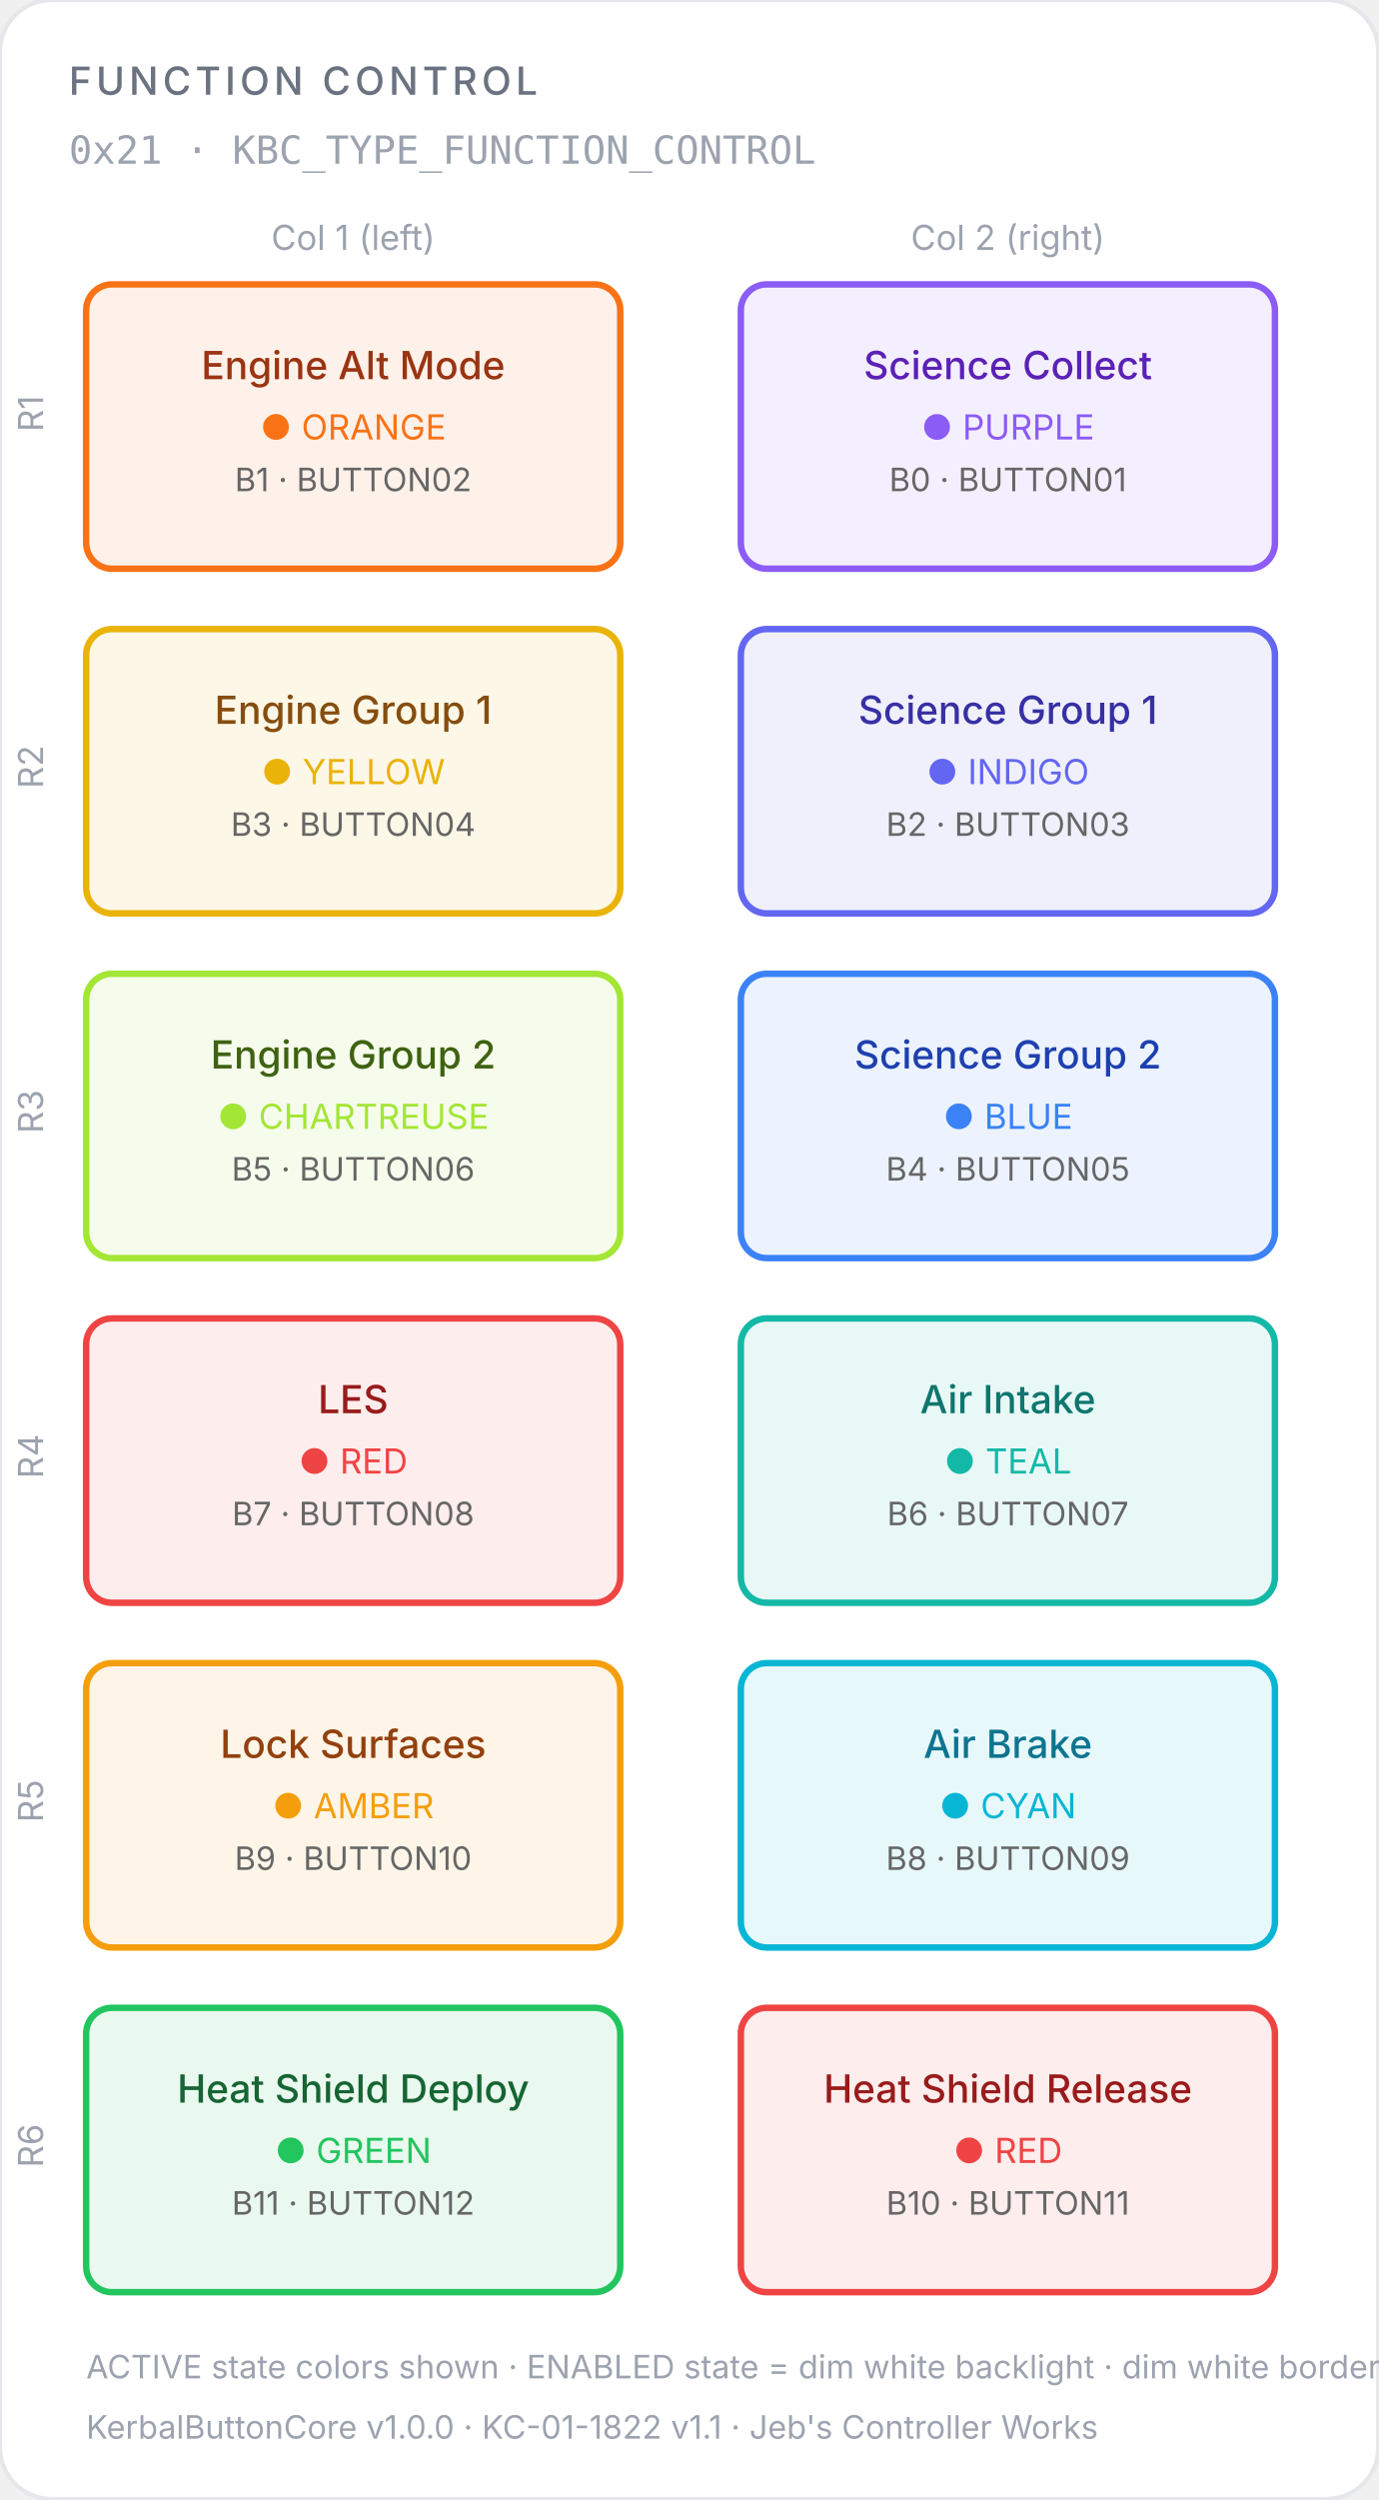
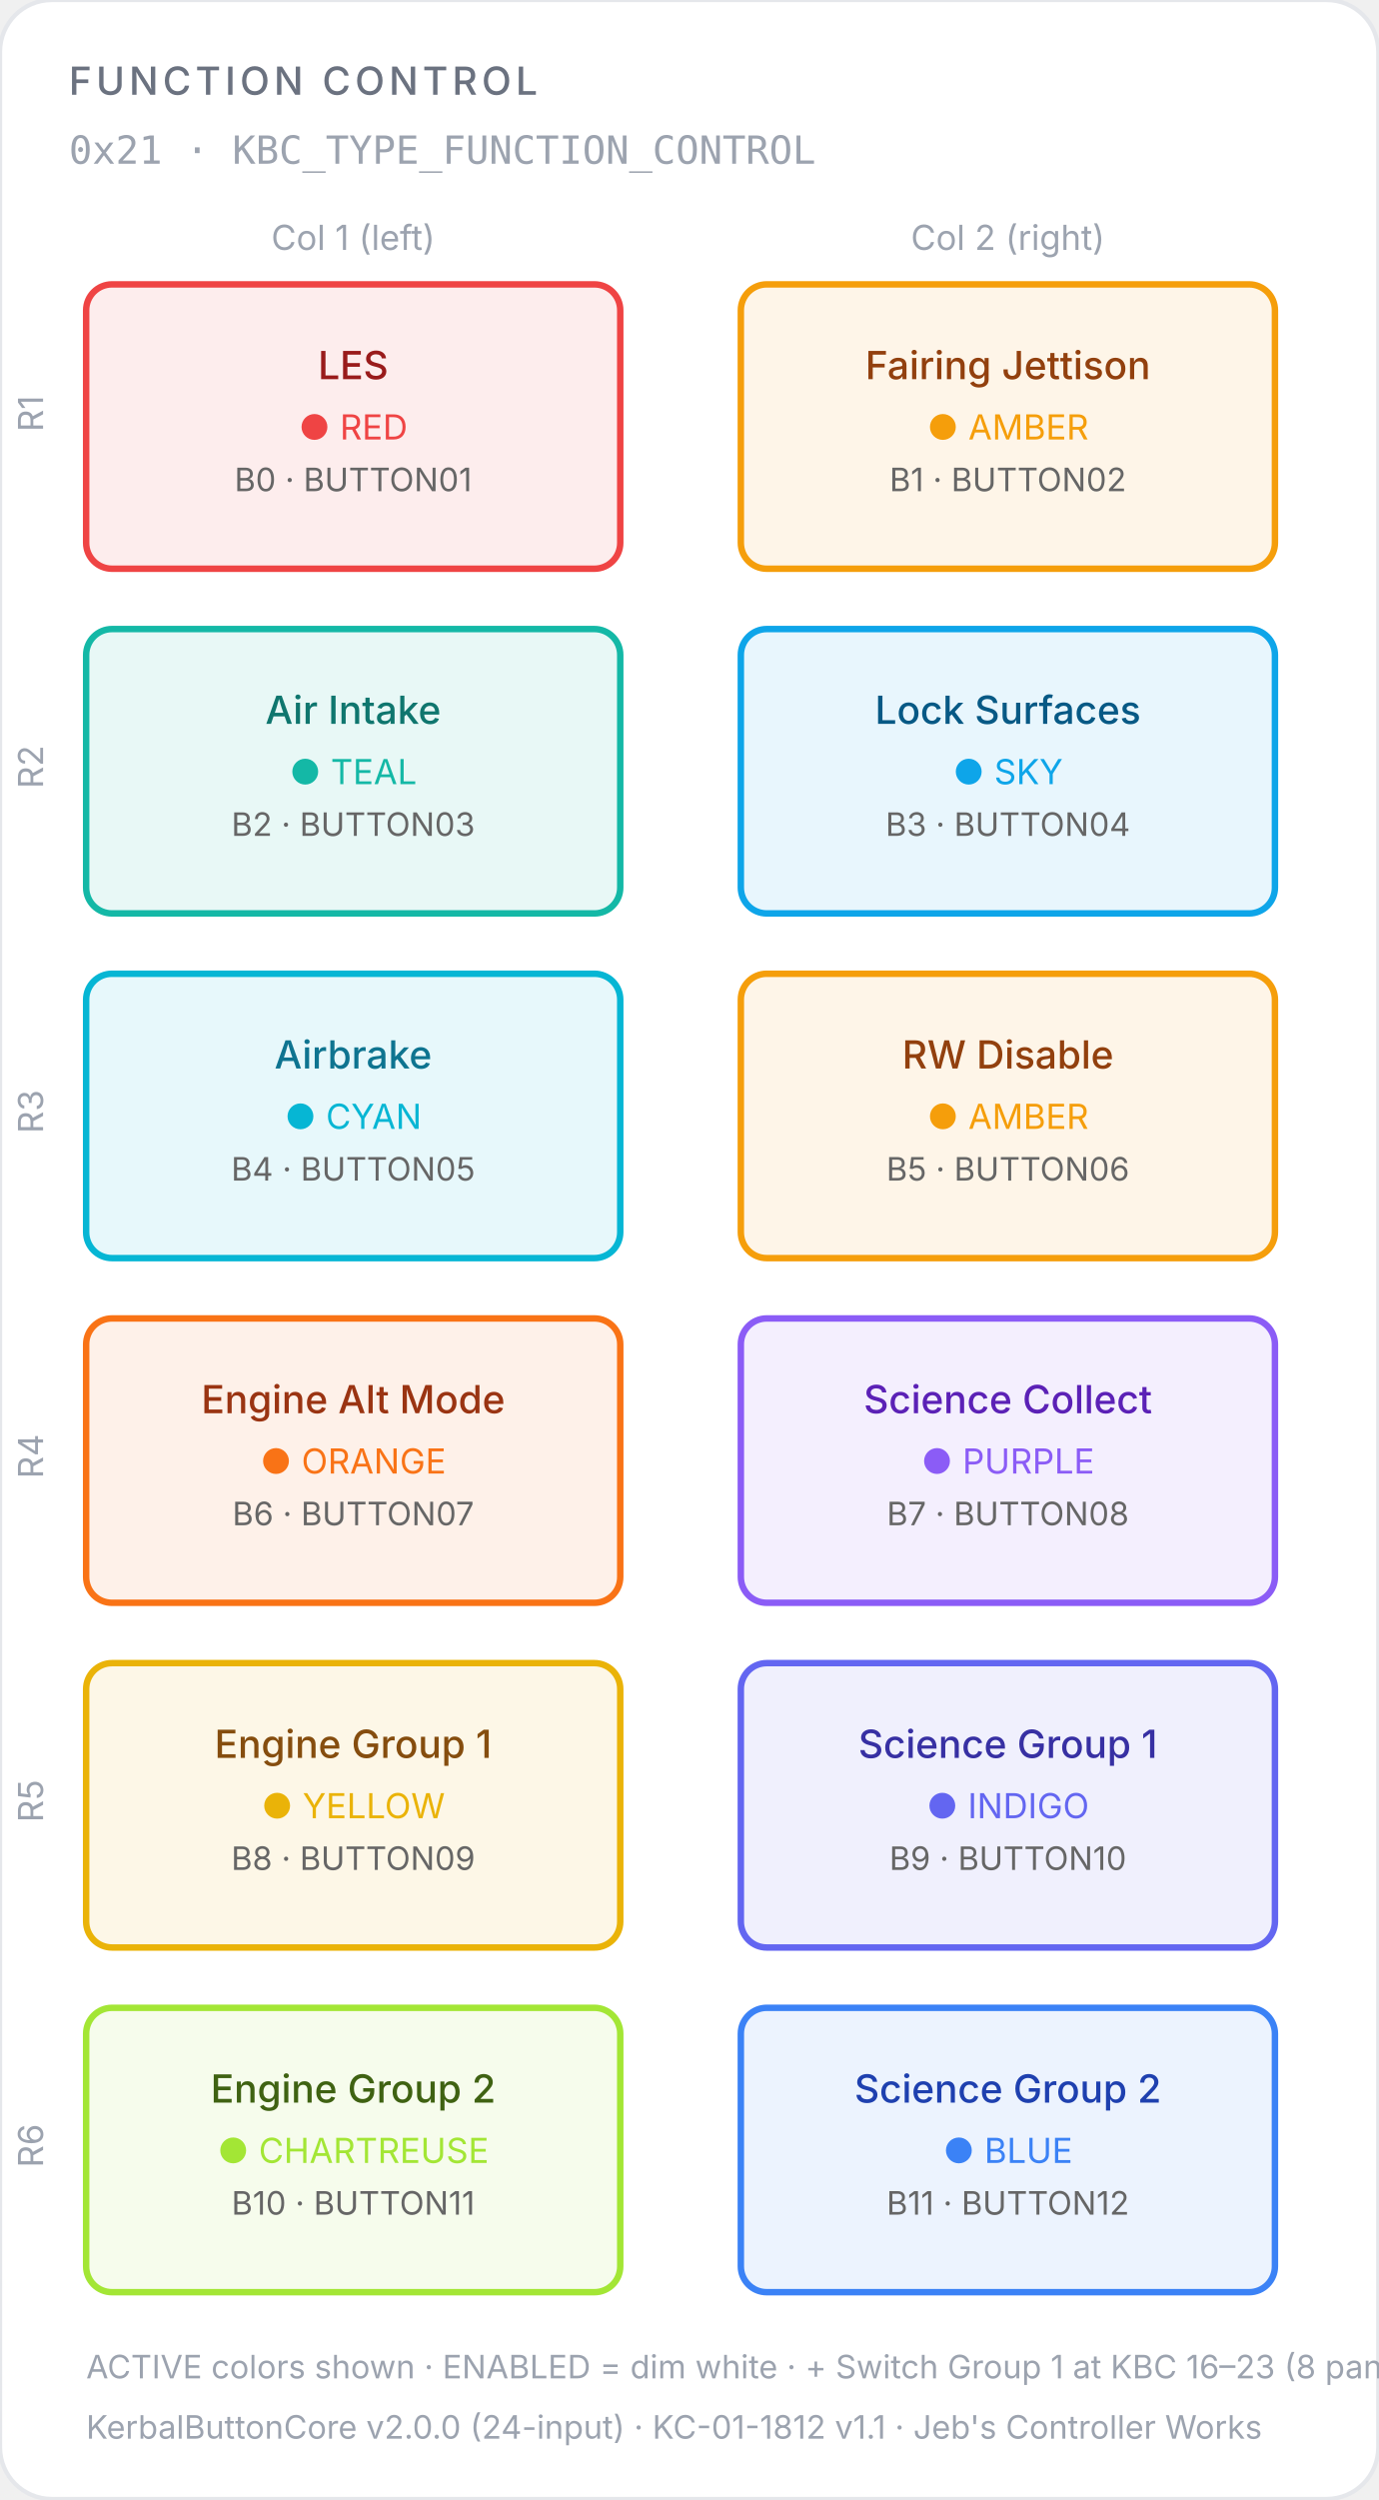
<svg xmlns="http://www.w3.org/2000/svg" viewBox="0 0 320 580" font-family="-apple-system, BlinkMacSystemFont, 'Segoe UI', sans-serif">
  <rect width="320" height="580" rx="12" fill="#ffffff" stroke="#e5e7eb" stroke-width="1" />
  <text x="16" y="22" font-size="9" fill="#6b7280" font-weight="500" letter-spacing="1">FUNCTION CONTROL</text>
  <text x="16" y="38" font-size="9" fill="#9ca3af" font-family="monospace">0x21 · KBC_TYPE_FUNCTION_CONTROL</text>
  <text x="82" y="58" font-size="8" fill="#9ca3af" text-anchor="middle">Col 1 (left)</text>
  <text x="234" y="58" font-size="8" fill="#9ca3af" text-anchor="middle">Col 2 (right)</text>
  <text x="10" y="96" font-size="8" fill="#9ca3af" text-anchor="middle" transform="rotate(-90,10,96)">R1</text>
-   <rect x="20" y="66" width="124" height="66" rx="6" fill="#f9731618" stroke="#f97316" stroke-width="1.5" />
-   <text x="82" y="88" font-size="9" font-weight="500" fill="#9a3412" text-anchor="middle">Engine Alt Mode</text>
-   <text x="82" y="102" font-size="8" fill="#f97316" text-anchor="middle">● ORANGE</text>
-   <text x="82" y="114" font-size="7.5" fill="#666" text-anchor="middle">B1 · BUTTON02</text>
-   <rect x="172" y="66" width="124" height="66" rx="6" fill="#8b5cf618" stroke="#8b5cf6" stroke-width="1.5" />
-   <text x="234" y="88" font-size="9" font-weight="500" fill="#5b21b6" text-anchor="middle">Science Collect</text>
-   <text x="234" y="102" font-size="8" fill="#8b5cf6" text-anchor="middle">● PURPLE</text>
-   <text x="234" y="114" font-size="7.5" fill="#666" text-anchor="middle">B0 · BUTTON01</text>
+   <rect x="20" y="66" width="124" height="66" rx="6" fill="#ef444418" stroke="#ef4444" stroke-width="1.5" />
+   <text x="82" y="88" font-size="9" font-weight="500" fill="#991b1b" text-anchor="middle">LES</text>
+   <text x="82" y="102" font-size="8" fill="#ef4444" text-anchor="middle">● RED</text>
+   <text x="82" y="114" font-size="7.5" fill="#666" text-anchor="middle">B0 · BUTTON01</text>
+   <rect x="172" y="66" width="124" height="66" rx="6" fill="#f59e0b18" stroke="#f59e0b" stroke-width="1.5" />
+   <text x="234" y="88" font-size="9" font-weight="500" fill="#92400e" text-anchor="middle">Fairing Jettison</text>
+   <text x="234" y="102" font-size="8" fill="#f59e0b" text-anchor="middle">● AMBER</text>
+   <text x="234" y="114" font-size="7.5" fill="#666" text-anchor="middle">B1 · BUTTON02</text>
  <text x="10" y="178" font-size="8" fill="#9ca3af" text-anchor="middle" transform="rotate(-90,10,178)">R2</text>
-   <rect x="20" y="146" width="124" height="66" rx="6" fill="#eab30818" stroke="#eab308" stroke-width="1.5" />
-   <text x="82" y="168" font-size="9" font-weight="500" fill="#854d0e" text-anchor="middle">Engine Group 1</text>
-   <text x="82" y="182" font-size="8" fill="#eab308" text-anchor="middle">● YELLOW</text>
-   <text x="82" y="194" font-size="7.5" fill="#666" text-anchor="middle">B3 · BUTTON04</text>
-   <rect x="172" y="146" width="124" height="66" rx="6" fill="#6366f118" stroke="#6366f1" stroke-width="1.5" />
-   <text x="234" y="168" font-size="9" font-weight="500" fill="#3730a3" text-anchor="middle">Science Group 1</text>
-   <text x="234" y="182" font-size="8" fill="#6366f1" text-anchor="middle">● INDIGO</text>
-   <text x="234" y="194" font-size="7.5" fill="#666" text-anchor="middle">B2 · BUTTON03</text>
+   <rect x="20" y="146" width="124" height="66" rx="6" fill="#14b8a618" stroke="#14b8a6" stroke-width="1.5" />
+   <text x="82" y="168" font-size="9" font-weight="500" fill="#0f766e" text-anchor="middle">Air Intake</text>
+   <text x="82" y="182" font-size="8" fill="#14b8a6" text-anchor="middle">● TEAL</text>
+   <text x="82" y="194" font-size="7.5" fill="#666" text-anchor="middle">B2 · BUTTON03</text>
+   <rect x="172" y="146" width="124" height="66" rx="6" fill="#0ea5e918" stroke="#0ea5e9" stroke-width="1.5" />
+   <text x="234" y="168" font-size="9" font-weight="500" fill="#075985" text-anchor="middle">Lock Surfaces</text>
+   <text x="234" y="182" font-size="8" fill="#0ea5e9" text-anchor="middle">● SKY</text>
+   <text x="234" y="194" font-size="7.5" fill="#666" text-anchor="middle">B3 · BUTTON04</text>
  <text x="10" y="258" font-size="8" fill="#9ca3af" text-anchor="middle" transform="rotate(-90,10,258)">R3</text>
-   <rect x="20" y="226" width="124" height="66" rx="6" fill="#a3e63518" stroke="#a3e635" stroke-width="1.5" />
-   <text x="82" y="248" font-size="9" font-weight="500" fill="#3f6212" text-anchor="middle">Engine Group 2</text>
-   <text x="82" y="262" font-size="8" fill="#a3e635" text-anchor="middle">● CHARTREUSE</text>
-   <text x="82" y="274" font-size="7.5" fill="#666" text-anchor="middle">B5 · BUTTON06</text>
-   <rect x="172" y="226" width="124" height="66" rx="6" fill="#3b82f618" stroke="#3b82f6" stroke-width="1.5" />
-   <text x="234" y="248" font-size="9" font-weight="500" fill="#1e40af" text-anchor="middle">Science Group 2</text>
-   <text x="234" y="262" font-size="8" fill="#3b82f6" text-anchor="middle">● BLUE</text>
-   <text x="234" y="274" font-size="7.5" fill="#666" text-anchor="middle">B4 · BUTTON05</text>
+   <rect x="20" y="226" width="124" height="66" rx="6" fill="#06b6d418" stroke="#06b6d4" stroke-width="1.5" />
+   <text x="82" y="248" font-size="9" font-weight="500" fill="#0e7490" text-anchor="middle">Airbrake</text>
+   <text x="82" y="262" font-size="8" fill="#06b6d4" text-anchor="middle">● CYAN</text>
+   <text x="82" y="274" font-size="7.5" fill="#666" text-anchor="middle">B4 · BUTTON05</text>
+   <rect x="172" y="226" width="124" height="66" rx="6" fill="#f59e0b18" stroke="#f59e0b" stroke-width="1.5" />
+   <text x="234" y="248" font-size="9" font-weight="500" fill="#92400e" text-anchor="middle">RW Disable</text>
+   <text x="234" y="262" font-size="8" fill="#f59e0b" text-anchor="middle">● AMBER</text>
+   <text x="234" y="274" font-size="7.5" fill="#666" text-anchor="middle">B5 · BUTTON06</text>
  <text x="10" y="338" font-size="8" fill="#9ca3af" text-anchor="middle" transform="rotate(-90,10,338)">R4</text>
-   <rect x="20" y="306" width="124" height="66" rx="6" fill="#ef444418" stroke="#ef4444" stroke-width="1.5" />
-   <text x="82" y="328" font-size="9" font-weight="500" fill="#991b1b" text-anchor="middle">LES</text>
-   <text x="82" y="342" font-size="8" fill="#ef4444" text-anchor="middle">● RED</text>
-   <text x="82" y="354" font-size="7.5" fill="#666" text-anchor="middle">B7 · BUTTON08</text>
-   <rect x="172" y="306" width="124" height="66" rx="6" fill="#14b8a618" stroke="#14b8a6" stroke-width="1.5" />
-   <text x="234" y="328" font-size="9" font-weight="500" fill="#0f766e" text-anchor="middle">Air Intake</text>
-   <text x="234" y="342" font-size="8" fill="#14b8a6" text-anchor="middle">● TEAL</text>
-   <text x="234" y="354" font-size="7.5" fill="#666" text-anchor="middle">B6 · BUTTON07</text>
+   <rect x="20" y="306" width="124" height="66" rx="6" fill="#f9731618" stroke="#f97316" stroke-width="1.5" />
+   <text x="82" y="328" font-size="9" font-weight="500" fill="#9a3412" text-anchor="middle">Engine Alt Mode</text>
+   <text x="82" y="342" font-size="8" fill="#f97316" text-anchor="middle">● ORANGE</text>
+   <text x="82" y="354" font-size="7.5" fill="#666" text-anchor="middle">B6 · BUTTON07</text>
+   <rect x="172" y="306" width="124" height="66" rx="6" fill="#8b5cf618" stroke="#8b5cf6" stroke-width="1.5" />
+   <text x="234" y="328" font-size="9" font-weight="500" fill="#5b21b6" text-anchor="middle">Science Collect</text>
+   <text x="234" y="342" font-size="8" fill="#8b5cf6" text-anchor="middle">● PURPLE</text>
+   <text x="234" y="354" font-size="7.5" fill="#666" text-anchor="middle">B7 · BUTTON08</text>
  <text x="10" y="418" font-size="8" fill="#9ca3af" text-anchor="middle" transform="rotate(-90,10,418)">R5</text>
-   <rect x="20" y="386" width="124" height="66" rx="6" fill="#f59e0b18" stroke="#f59e0b" stroke-width="1.5" />
-   <text x="82" y="408" font-size="9" font-weight="500" fill="#92400e" text-anchor="middle">Lock Surfaces</text>
-   <text x="82" y="422" font-size="8" fill="#f59e0b" text-anchor="middle">● AMBER</text>
-   <text x="82" y="434" font-size="7.5" fill="#666" text-anchor="middle">B9 · BUTTON10</text>
-   <rect x="172" y="386" width="124" height="66" rx="6" fill="#06b6d418" stroke="#06b6d4" stroke-width="1.5" />
-   <text x="234" y="408" font-size="9" font-weight="500" fill="#0e7490" text-anchor="middle">Air Brake</text>
-   <text x="234" y="422" font-size="8" fill="#06b6d4" text-anchor="middle">● CYAN</text>
-   <text x="234" y="434" font-size="7.5" fill="#666" text-anchor="middle">B8 · BUTTON09</text>
+   <rect x="20" y="386" width="124" height="66" rx="6" fill="#eab30818" stroke="#eab308" stroke-width="1.5" />
+   <text x="82" y="408" font-size="9" font-weight="500" fill="#854d0e" text-anchor="middle">Engine Group 1</text>
+   <text x="82" y="422" font-size="8" fill="#eab308" text-anchor="middle">● YELLOW</text>
+   <text x="82" y="434" font-size="7.5" fill="#666" text-anchor="middle">B8 · BUTTON09</text>
+   <rect x="172" y="386" width="124" height="66" rx="6" fill="#6366f118" stroke="#6366f1" stroke-width="1.5" />
+   <text x="234" y="408" font-size="9" font-weight="500" fill="#3730a3" text-anchor="middle">Science Group 1</text>
+   <text x="234" y="422" font-size="8" fill="#6366f1" text-anchor="middle">● INDIGO</text>
+   <text x="234" y="434" font-size="7.5" fill="#666" text-anchor="middle">B9 · BUTTON10</text>
  <text x="10" y="498" font-size="8" fill="#9ca3af" text-anchor="middle" transform="rotate(-90,10,498)">R6</text>
-   <rect x="20" y="466" width="124" height="66" rx="6" fill="#22c55e18" stroke="#22c55e" stroke-width="1.5" />
-   <text x="82" y="488" font-size="9" font-weight="500" fill="#166534" text-anchor="middle">Heat Shield Deploy</text>
-   <text x="82" y="502" font-size="8" fill="#22c55e" text-anchor="middle">● GREEN</text>
-   <text x="82" y="514" font-size="7.5" fill="#666" text-anchor="middle">B11 · BUTTON12</text>
-   <rect x="172" y="466" width="124" height="66" rx="6" fill="#ef444418" stroke="#ef4444" stroke-width="1.5" />
-   <text x="234" y="488" font-size="9" font-weight="500" fill="#991b1b" text-anchor="middle">Heat Shield Release</text>
-   <text x="234" y="502" font-size="8" fill="#ef4444" text-anchor="middle">● RED</text>
-   <text x="234" y="514" font-size="7.5" fill="#666" text-anchor="middle">B10 · BUTTON11</text>
-   <text x="20" y="552" font-size="7.5" fill="#9ca3af">ACTIVE state colors shown · ENABLED state = dim white backlight · dim white border = not installed</text>
-   <text x="20" y="566" font-size="7.5" fill="#9ca3af">KerbalButtonCore v1.0.0 · KC-01-1822 v1.1 · Jeb's Controller Works</text>
+   <rect x="20" y="466" width="124" height="66" rx="6" fill="#a3e63518" stroke="#a3e635" stroke-width="1.5" />
+   <text x="82" y="488" font-size="9" font-weight="500" fill="#3f6212" text-anchor="middle">Engine Group 2</text>
+   <text x="82" y="502" font-size="8" fill="#a3e635" text-anchor="middle">● CHARTREUSE</text>
+   <text x="82" y="514" font-size="7.5" fill="#666" text-anchor="middle">B10 · BUTTON11</text>
+   <rect x="172" y="466" width="124" height="66" rx="6" fill="#3b82f618" stroke="#3b82f6" stroke-width="1.5" />
+   <text x="234" y="488" font-size="9" font-weight="500" fill="#1e40af" text-anchor="middle">Science Group 2</text>
+   <text x="234" y="502" font-size="8" fill="#3b82f6" text-anchor="middle">● BLUE</text>
+   <text x="234" y="514" font-size="7.5" fill="#666" text-anchor="middle">B11 · BUTTON12</text>
+   <text x="20" y="552" font-size="7.5" fill="#9ca3af">ACTIVE colors shown · ENABLED = dim white · + Switch Group 1 at KBC 16–23 (8 panel switches, not shown)</text>
+   <text x="20" y="566" font-size="7.5" fill="#9ca3af">KerbalButtonCore v2.0.0 (24-input) · KC-01-1812 v1.1 · Jeb's Controller Works</text>
</svg>
